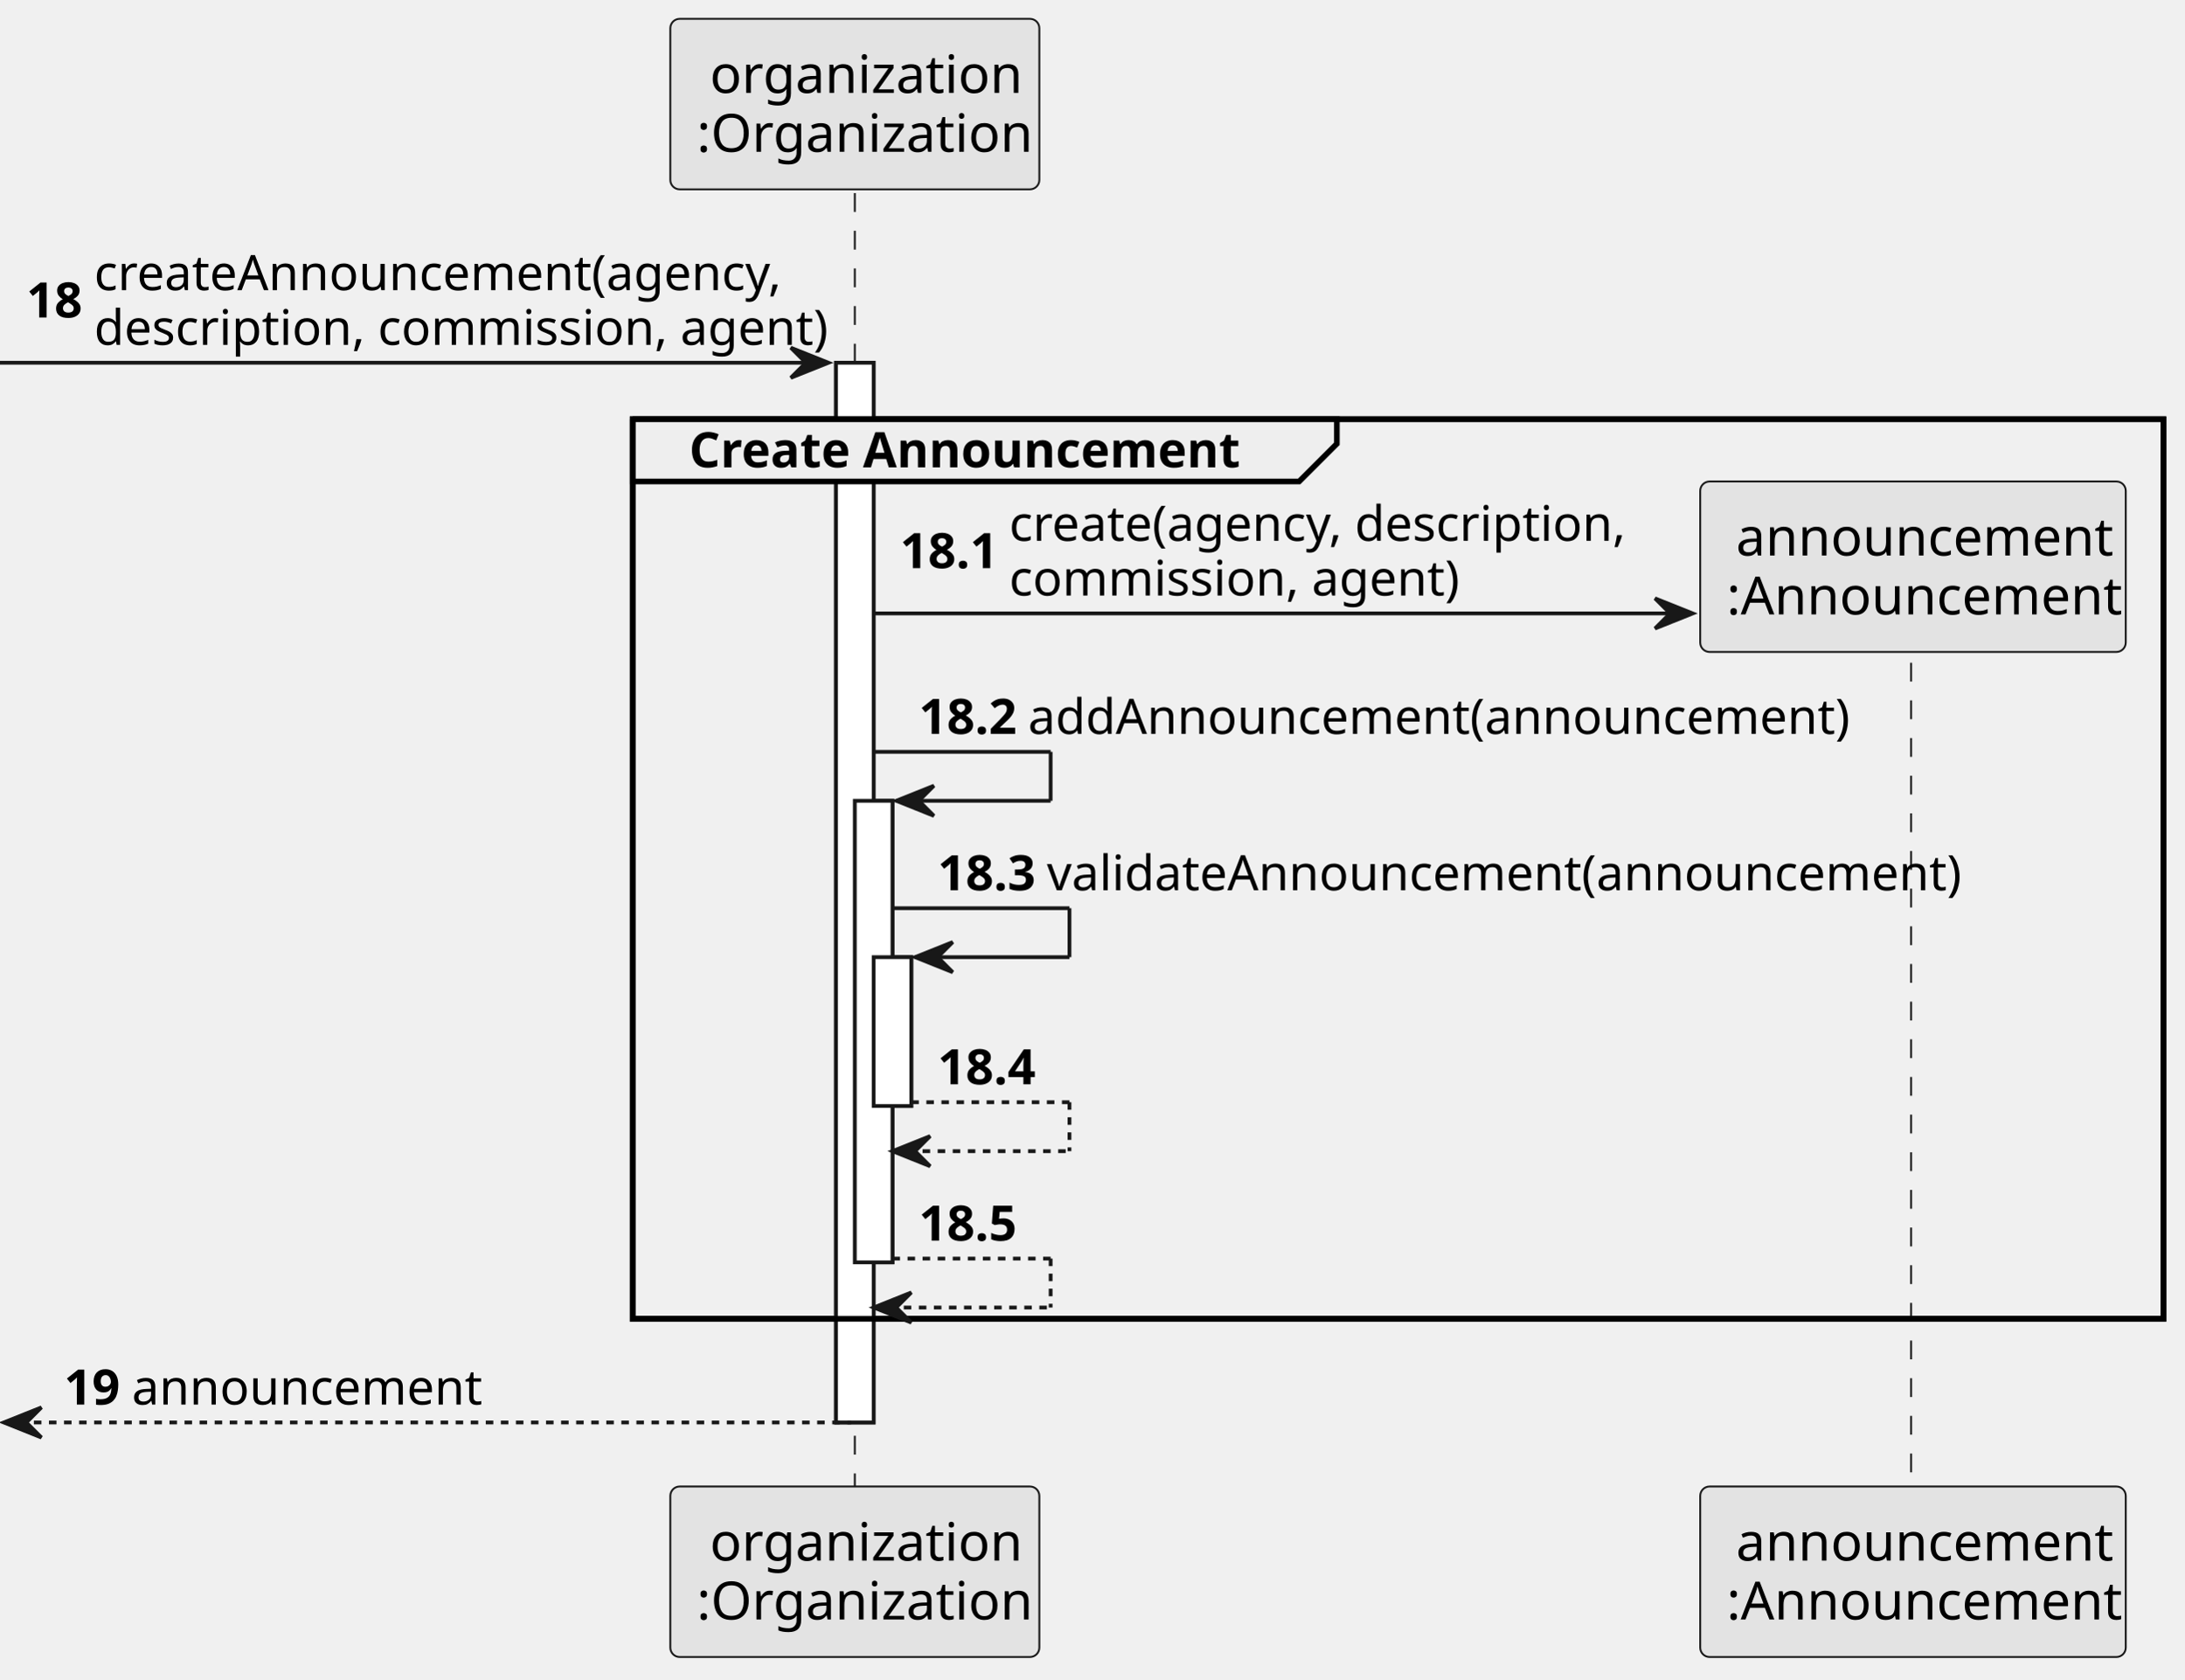
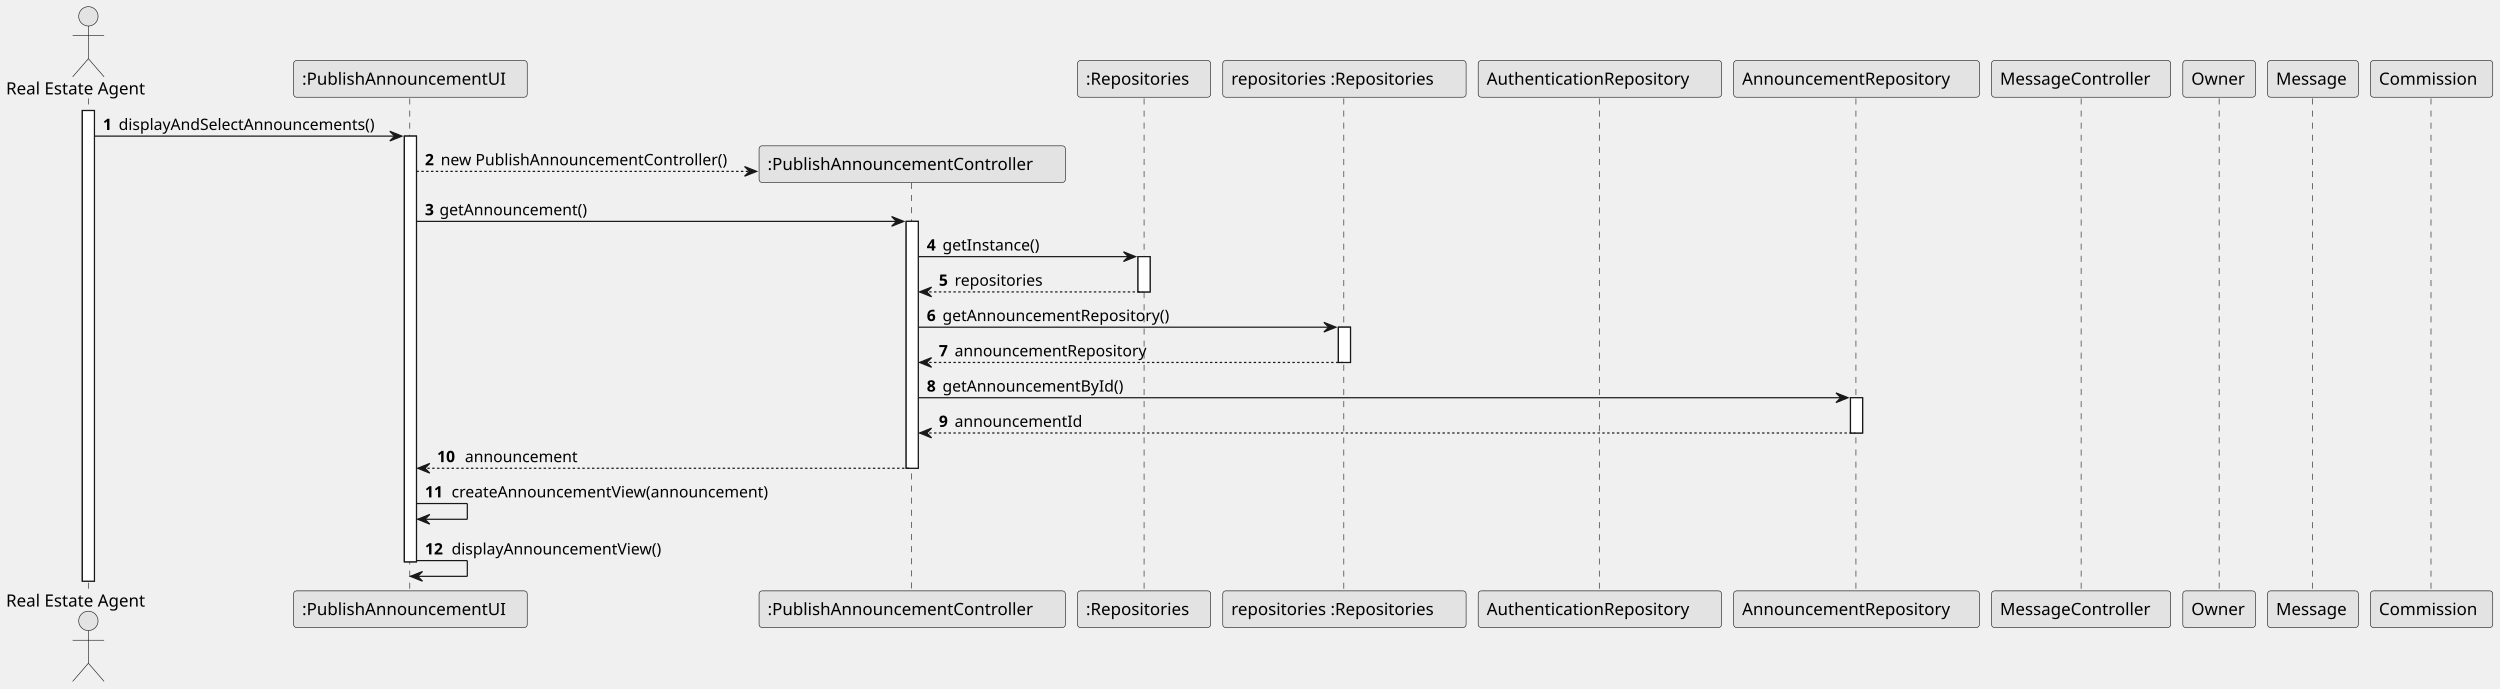
- <svg xmlns="http://www.w3.org/2000/svg" contentStyleType="text/css" height="446px" preserveAspectRatio="none" style="width:580px;height:446px;background:#FFFFFF;" version="1.1" viewBox="0 0 580 446" width="580px" zoomAndPan="magnify">
+ <svg xmlns="http://www.w3.org/2000/svg" contentStyleType="text/css" height="569px" preserveAspectRatio="none" style="width:2065px;height:569px;background:#FFFFFF;" version="1.1" viewBox="0 0 2065 569" width="2065px" zoomAndPan="magnify">
  <defs />
  <g>
-     <rect fill="#FFFFFF" height="281.422" style="stroke:#181818;stroke-width:1.0;" width="10" x="222" y="96.328" />
-     <rect fill="#FFFFFF" height="122.57" style="stroke:#181818;stroke-width:1.0;" width="10" x="227" y="212.656" />
-     <rect fill="#FFFFFF" height="39.523" style="stroke:#181818;stroke-width:1.0;" width="10" x="232" y="254.18" />
-     <rect fill="none" height="238.898" style="stroke:#000000;stroke-width:1.5;" width="406.5" x="168" y="111.328" />
-     <line style="stroke:#181818;stroke-width:0.5;stroke-dasharray:5.0,5.0;" x1="227" x2="227" y1="51.281" y2="395.75" />
-     <line style="stroke:#181818;stroke-width:0.5;stroke-dasharray:5.0,5.0;" x1="507.5" x2="507.5" y1="165.992" y2="395.75" />
-     <rect fill="#E3E3E3" height="45.281" rx="2.5" ry="2.5" style="stroke:#181818;stroke-width:0.5;" width="98" x="178" y="5" />
-     <text fill="#000000" font-family="sans-serif" font-size="14" lengthAdjust="spacing" textLength="77" x="188.5" y="24.674">organization</text>
-     <text fill="#000000" font-family="sans-serif" font-size="14" lengthAdjust="spacing" textLength="84" x="185" y="40.315">:Organization</text>
-     <rect fill="#E3E3E3" height="45.281" rx="2.5" ry="2.5" style="stroke:#181818;stroke-width:0.5;" width="98" x="178" y="394.75" />
-     <text fill="#000000" font-family="sans-serif" font-size="14" lengthAdjust="spacing" textLength="77" x="188.5" y="414.424">organization</text>
-     <text fill="#000000" font-family="sans-serif" font-size="14" lengthAdjust="spacing" textLength="84" x="185" y="430.065">:Organization</text>
-     <rect fill="#E3E3E3" height="45.281" rx="2.5" ry="2.5" style="stroke:#181818;stroke-width:0.5;" width="113" x="451.5" y="394.75" />
-     <text fill="#000000" font-family="sans-serif" font-size="14" lengthAdjust="spacing" textLength="94" x="461" y="414.424">announcement</text>
-     <text fill="#000000" font-family="sans-serif" font-size="14" lengthAdjust="spacing" textLength="99" x="458.5" y="430.065">:Announcement</text>
-     <rect fill="#FFFFFF" height="281.422" style="stroke:#181818;stroke-width:1.0;" width="10" x="222" y="96.328" />
-     <rect fill="#FFFFFF" height="122.57" style="stroke:#181818;stroke-width:1.0;" width="10" x="227" y="212.656" />
-     <rect fill="#FFFFFF" height="39.523" style="stroke:#181818;stroke-width:1.0;" width="10" x="232" y="254.18" />
-     <polygon fill="#181818" points="210,92.328,220,96.328,210,100.328,214,96.328" style="stroke:#181818;stroke-width:1.0;" />
-     <line style="stroke:#181818;stroke-width:1.0;" x1="0" x2="216" y1="96.328" y2="96.328" />
-     <text fill="#000000" font-family="sans-serif" font-size="13" font-weight="bold" lengthAdjust="spacing" textLength="14" x="7" y="84.311">18</text>
-     <text fill="#000000" font-family="sans-serif" font-size="13" lengthAdjust="spacing" textLength="178" x="25" y="77.05">createAnnouncement(agency,</text>
-     <text fill="#000000" font-family="sans-serif" font-size="13" lengthAdjust="spacing" textLength="185" x="25" y="91.573">description, commission, agent)</text>
-     <path d="M168,111.328 L355,111.328 L355,117.852 L345,127.852 L168,127.852 L168,111.328 " fill="#EEEEEE" style="stroke:#000000;stroke-width:1.5;" />
-     <rect fill="none" height="238.898" style="stroke:#000000;stroke-width:1.5;" width="406.5" x="168" y="111.328" />
-     <text fill="#000000" font-family="sans-serif" font-size="13" font-weight="bold" lengthAdjust="spacing" textLength="142" x="183" y="124.097">Create Announcement</text>
-     <polygon fill="#181818" points="439.5,158.898,449.5,162.898,439.5,166.898,443.5,162.898" style="stroke:#181818;stroke-width:1.0;" />
-     <line style="stroke:#181818;stroke-width:1.0;" x1="232" x2="445.5" y1="162.898" y2="162.898" />
-     <text fill="#000000" font-family="sans-serif" font-size="13" font-weight="bold" lengthAdjust="spacing" textLength="25" x="239" y="150.882">18.1</text>
-     <text fill="#000000" font-family="sans-serif" font-size="13" lengthAdjust="spacing" textLength="162" x="268" y="143.62">create(agency, description,</text>
-     <text fill="#000000" font-family="sans-serif" font-size="13" lengthAdjust="spacing" textLength="114" x="268" y="158.144">commission, agent)</text>
-     <rect fill="#E3E3E3" height="45.281" rx="2.5" ry="2.5" style="stroke:#181818;stroke-width:0.5;" width="113" x="451.5" y="127.852" />
-     <text fill="#000000" font-family="sans-serif" font-size="14" lengthAdjust="spacing" textLength="94" x="461" y="147.525">announcement</text>
-     <text fill="#000000" font-family="sans-serif" font-size="14" lengthAdjust="spacing" textLength="99" x="458.5" y="163.166">:Announcement</text>
-     <line style="stroke:#181818;stroke-width:1.0;" x1="232" x2="279" y1="199.656" y2="199.656" />
-     <line style="stroke:#181818;stroke-width:1.0;" x1="279" x2="279" y1="199.656" y2="212.656" />
-     <line style="stroke:#181818;stroke-width:1.0;" x1="238" x2="279" y1="212.656" y2="212.656" />
-     <polygon fill="#181818" points="248,208.656,238,212.656,248,216.656,244,212.656" style="stroke:#181818;stroke-width:1.0;" />
-     <text fill="#000000" font-family="sans-serif" font-size="13" font-weight="bold" lengthAdjust="spacing" textLength="25" x="244" y="194.901">18.2</text>
-     <text fill="#000000" font-family="sans-serif" font-size="13" lengthAdjust="spacing" textLength="201" x="273" y="194.901">addAnnouncement(announcement)</text>
-     <line style="stroke:#181818;stroke-width:1.0;" x1="237" x2="284" y1="241.18" y2="241.18" />
-     <line style="stroke:#181818;stroke-width:1.0;" x1="284" x2="284" y1="241.18" y2="254.18" />
-     <line style="stroke:#181818;stroke-width:1.0;" x1="243" x2="284" y1="254.18" y2="254.18" />
-     <polygon fill="#181818" points="253,250.18,243,254.18,253,258.18,249,254.18" style="stroke:#181818;stroke-width:1.0;" />
-     <text fill="#000000" font-family="sans-serif" font-size="13" font-weight="bold" lengthAdjust="spacing" textLength="25" x="249" y="236.425">18.3</text>
-     <text fill="#000000" font-family="sans-serif" font-size="13" lengthAdjust="spacing" textLength="223" x="278" y="236.425">validateAnnouncement(announcement)</text>
-     <line style="stroke:#181818;stroke-width:1.0;stroke-dasharray:2.0,2.0;" x1="242" x2="284" y1="292.703" y2="292.703" />
-     <line style="stroke:#181818;stroke-width:1.0;stroke-dasharray:2.0,2.0;" x1="284" x2="284" y1="292.703" y2="305.703" />
-     <line style="stroke:#181818;stroke-width:1.0;stroke-dasharray:2.0,2.0;" x1="237" x2="284" y1="305.703" y2="305.703" />
-     <polygon fill="#181818" points="247,301.703,237,305.703,247,309.703,243,305.703" style="stroke:#181818;stroke-width:1.0;" />
-     <text fill="#000000" font-family="sans-serif" font-size="13" font-weight="bold" lengthAdjust="spacing" textLength="25" x="249" y="287.948">18.4</text>
-     <text fill="#000000" font-family="sans-serif" font-size="13" lengthAdjust="spacing" textLength="4" x="278" y="287.948"> </text>
-     <line style="stroke:#181818;stroke-width:1.0;stroke-dasharray:2.0,2.0;" x1="237" x2="279" y1="334.227" y2="334.227" />
-     <line style="stroke:#181818;stroke-width:1.0;stroke-dasharray:2.0,2.0;" x1="279" x2="279" y1="334.227" y2="347.227" />
-     <line style="stroke:#181818;stroke-width:1.0;stroke-dasharray:2.0,2.0;" x1="232" x2="279" y1="347.227" y2="347.227" />
-     <polygon fill="#181818" points="242,343.227,232,347.227,242,351.227,238,347.227" style="stroke:#181818;stroke-width:1.0;" />
-     <text fill="#000000" font-family="sans-serif" font-size="13" font-weight="bold" lengthAdjust="spacing" textLength="25" x="244" y="329.472">18.5</text>
-     <text fill="#000000" font-family="sans-serif" font-size="13" lengthAdjust="spacing" textLength="4" x="273" y="329.472"> </text>
-     <polygon fill="#181818" points="11,373.75,1,377.75,11,381.75,7,377.75" style="stroke:#181818;stroke-width:1.0;" />
-     <line style="stroke:#181818;stroke-width:1.0;stroke-dasharray:2.0,2.0;" x1="5" x2="226" y1="377.75" y2="377.75" />
-     <text fill="#000000" font-family="sans-serif" font-size="13" font-weight="bold" lengthAdjust="spacing" textLength="14" x="17" y="372.995">19</text>
-     <text fill="#000000" font-family="sans-serif" font-size="13" lengthAdjust="spacing" textLength="85" x="35" y="372.995">announcement</text>
+     <rect fill="#FFFFFF" height="388.758" style="stroke:#181818;stroke-width:1.0;" width="10" x="68" y="91.297" />
+     <rect fill="#FFFFFF" height="351.625" style="stroke:#181818;stroke-width:1.0;" width="10" x="334" y="112.43" />
+     <rect fill="#FFFFFF" height="203.93" style="stroke:#181818;stroke-width:1.0;" width="10" x="748.5" y="182.859" />
+     <rect fill="#FFFFFF" height="29.133" style="stroke:#181818;stroke-width:1.0;" width="10" x="940" y="211.992" />
+     <rect fill="#FFFFFF" height="29.133" style="stroke:#181818;stroke-width:1.0;" width="10" x="1105.5" y="270.258" />
+     <rect fill="#FFFFFF" height="29.133" style="stroke:#181818;stroke-width:1.0;" width="10" x="1528.5" y="328.523" />
+     <line style="stroke:#181818;stroke-width:0.5;stroke-dasharray:5.0,5.0;" x1="73" x2="73" y1="81.297" y2="489.055" />
+     <line style="stroke:#181818;stroke-width:0.5;stroke-dasharray:5.0,5.0;" x1="338.5" x2="338.5" y1="81.297" y2="489.055" />
+     <line style="stroke:#181818;stroke-width:0.5;stroke-dasharray:5.0,5.0;" x1="753" x2="753" y1="151.078" y2="489.055" />
+     <line style="stroke:#181818;stroke-width:0.5;stroke-dasharray:5.0,5.0;" x1="945" x2="945" y1="81.297" y2="489.055" />
+     <line style="stroke:#181818;stroke-width:0.5;stroke-dasharray:5.0,5.0;" x1="1110" x2="1110" y1="81.297" y2="489.055" />
+     <line style="stroke:#181818;stroke-width:0.5;stroke-dasharray:5.0,5.0;" x1="1321" x2="1321" y1="81.297" y2="489.055" />
+     <line style="stroke:#181818;stroke-width:0.5;stroke-dasharray:5.0,5.0;" x1="1533" x2="1533" y1="81.297" y2="489.055" />
+     <line style="stroke:#181818;stroke-width:0.5;stroke-dasharray:5.0,5.0;" x1="1719" x2="1719" y1="81.297" y2="489.055" />
+     <line style="stroke:#181818;stroke-width:0.5;stroke-dasharray:5.0,5.0;" x1="1833" x2="1833" y1="81.297" y2="489.055" />
+     <line style="stroke:#181818;stroke-width:0.5;stroke-dasharray:5.0,5.0;" x1="1910" x2="1910" y1="81.297" y2="489.055" />
+     <line style="stroke:#181818;stroke-width:0.5;stroke-dasharray:5.0,5.0;" x1="2008" x2="2008" y1="81.297" y2="489.055" />
+     <text fill="#000000" font-family="sans-serif" font-size="14" lengthAdjust="spacing" textLength="130" x="5" y="77.995">Real Estate Agent</text>
+     <ellipse cx="73" cy="13.5" fill="#E3E3E3" rx="8" ry="8" style="stroke:#181818;stroke-width:0.5;" />
+     <path d="M73,21.5 L73,48.5 M60,29.5 L86,29.5 M73,48.5 L60,63.5 M73,48.5 L86,63.5 " fill="none" style="stroke:#181818;stroke-width:0.5;" />
+     <text fill="#000000" font-family="sans-serif" font-size="14" lengthAdjust="spacing" textLength="130" x="5" y="501.05">Real Estate Agent</text>
+     <ellipse cx="73" cy="512.852" fill="#E3E3E3" rx="8" ry="8" style="stroke:#181818;stroke-width:0.5;" />
+     <path d="M73,520.852 L73,547.852 M60,528.852 L86,528.852 M73,547.852 L60,562.852 M73,547.852 L86,562.852 " fill="none" style="stroke:#181818;stroke-width:0.5;" />
+     <rect fill="#E3E3E3" height="30.297" rx="2.5" ry="2.5" style="stroke:#181818;stroke-width:0.5;" width="193" x="242.5" y="50" />
+     <text fill="#000000" font-family="sans-serif" font-size="14" lengthAdjust="spacing" textLength="179" x="249.5" y="69.995">:PublishAnnouncementUI</text>
+     <rect fill="#E3E3E3" height="30.297" rx="2.5" ry="2.5" style="stroke:#181818;stroke-width:0.5;" width="193" x="242.5" y="488.055" />
+     <text fill="#000000" font-family="sans-serif" font-size="14" lengthAdjust="spacing" textLength="179" x="249.5" y="508.05">:PublishAnnouncementUI</text>
+     <rect fill="#E3E3E3" height="30.297" rx="2.5" ry="2.5" style="stroke:#181818;stroke-width:0.5;" width="253" x="627" y="488.055" />
+     <text fill="#000000" font-family="sans-serif" font-size="14" lengthAdjust="spacing" textLength="239" x="634" y="508.05">:PublishAnnouncementController</text>
+     <rect fill="#E3E3E3" height="30.297" rx="2.5" ry="2.5" style="stroke:#181818;stroke-width:0.5;" width="110" x="890" y="50" />
+     <text fill="#000000" font-family="sans-serif" font-size="14" lengthAdjust="spacing" textLength="96" x="897" y="69.995">:Repositories</text>
+     <rect fill="#E3E3E3" height="30.297" rx="2.5" ry="2.5" style="stroke:#181818;stroke-width:0.5;" width="110" x="890" y="488.055" />
+     <text fill="#000000" font-family="sans-serif" font-size="14" lengthAdjust="spacing" textLength="96" x="897" y="508.05">:Repositories</text>
+     <rect fill="#E3E3E3" height="30.297" rx="2.5" ry="2.5" style="stroke:#181818;stroke-width:0.5;" width="201" x="1010" y="50" />
+     <text fill="#000000" font-family="sans-serif" font-size="14" lengthAdjust="spacing" textLength="187" x="1017" y="69.995">repositories :Repositories</text>
+     <rect fill="#E3E3E3" height="30.297" rx="2.5" ry="2.5" style="stroke:#181818;stroke-width:0.5;" width="201" x="1010" y="488.055" />
+     <text fill="#000000" font-family="sans-serif" font-size="14" lengthAdjust="spacing" textLength="187" x="1017" y="508.05">repositories :Repositories</text>
+     <rect fill="#E3E3E3" height="30.297" rx="2.5" ry="2.5" style="stroke:#181818;stroke-width:0.5;" width="201" x="1221" y="50" />
+     <text fill="#000000" font-family="sans-serif" font-size="14" lengthAdjust="spacing" textLength="187" x="1228" y="69.995">AuthenticationRepository</text>
+     <rect fill="#E3E3E3" height="30.297" rx="2.5" ry="2.5" style="stroke:#181818;stroke-width:0.5;" width="201" x="1221" y="488.055" />
+     <text fill="#000000" font-family="sans-serif" font-size="14" lengthAdjust="spacing" textLength="187" x="1228" y="508.05">AuthenticationRepository</text>
+     <rect fill="#E3E3E3" height="30.297" rx="2.5" ry="2.5" style="stroke:#181818;stroke-width:0.5;" width="203" x="1432" y="50" />
+     <text fill="#000000" font-family="sans-serif" font-size="14" lengthAdjust="spacing" textLength="189" x="1439" y="69.995">AnnouncementRepository</text>
+     <rect fill="#E3E3E3" height="30.297" rx="2.5" ry="2.5" style="stroke:#181818;stroke-width:0.5;" width="203" x="1432" y="488.055" />
+     <text fill="#000000" font-family="sans-serif" font-size="14" lengthAdjust="spacing" textLength="189" x="1439" y="508.05">AnnouncementRepository</text>
+     <rect fill="#E3E3E3" height="30.297" rx="2.5" ry="2.5" style="stroke:#181818;stroke-width:0.5;" width="148" x="1645" y="50" />
+     <text fill="#000000" font-family="sans-serif" font-size="14" lengthAdjust="spacing" textLength="134" x="1652" y="69.995">MessageController</text>
+     <rect fill="#E3E3E3" height="30.297" rx="2.5" ry="2.5" style="stroke:#181818;stroke-width:0.5;" width="148" x="1645" y="488.055" />
+     <text fill="#000000" font-family="sans-serif" font-size="14" lengthAdjust="spacing" textLength="134" x="1652" y="508.05">MessageController</text>
+     <rect fill="#E3E3E3" height="30.297" rx="2.5" ry="2.5" style="stroke:#181818;stroke-width:0.5;" width="60" x="1803" y="50" />
+     <text fill="#000000" font-family="sans-serif" font-size="14" lengthAdjust="spacing" textLength="46" x="1810" y="69.995">Owner</text>
+     <rect fill="#E3E3E3" height="30.297" rx="2.5" ry="2.5" style="stroke:#181818;stroke-width:0.5;" width="60" x="1803" y="488.055" />
+     <text fill="#000000" font-family="sans-serif" font-size="14" lengthAdjust="spacing" textLength="46" x="1810" y="508.05">Owner</text>
+     <rect fill="#E3E3E3" height="30.297" rx="2.5" ry="2.5" style="stroke:#181818;stroke-width:0.5;" width="75" x="1873" y="50" />
+     <text fill="#000000" font-family="sans-serif" font-size="14" lengthAdjust="spacing" textLength="61" x="1880" y="69.995">Message</text>
+     <rect fill="#E3E3E3" height="30.297" rx="2.5" ry="2.5" style="stroke:#181818;stroke-width:0.5;" width="75" x="1873" y="488.055" />
+     <text fill="#000000" font-family="sans-serif" font-size="14" lengthAdjust="spacing" textLength="61" x="1880" y="508.05">Message</text>
+     <rect fill="#E3E3E3" height="30.297" rx="2.5" ry="2.5" style="stroke:#181818;stroke-width:0.5;" width="101" x="1958" y="50" />
+     <text fill="#000000" font-family="sans-serif" font-size="14" lengthAdjust="spacing" textLength="87" x="1965" y="69.995">Commission</text>
+     <rect fill="#E3E3E3" height="30.297" rx="2.5" ry="2.5" style="stroke:#181818;stroke-width:0.5;" width="101" x="1958" y="488.055" />
+     <text fill="#000000" font-family="sans-serif" font-size="14" lengthAdjust="spacing" textLength="87" x="1965" y="508.05">Commission</text>
+     <rect fill="#FFFFFF" height="388.758" style="stroke:#181818;stroke-width:1.0;" width="10" x="68" y="91.297" />
+     <rect fill="#FFFFFF" height="351.625" style="stroke:#181818;stroke-width:1.0;" width="10" x="334" y="112.43" />
+     <rect fill="#FFFFFF" height="203.93" style="stroke:#181818;stroke-width:1.0;" width="10" x="748.5" y="182.859" />
+     <rect fill="#FFFFFF" height="29.133" style="stroke:#181818;stroke-width:1.0;" width="10" x="940" y="211.992" />
+     <rect fill="#FFFFFF" height="29.133" style="stroke:#181818;stroke-width:1.0;" width="10" x="1105.5" y="270.258" />
+     <rect fill="#FFFFFF" height="29.133" style="stroke:#181818;stroke-width:1.0;" width="10" x="1528.5" y="328.523" />
+     <polygon fill="#181818" points="322,108.43,332,112.43,322,116.43,326,112.43" style="stroke:#181818;stroke-width:1.0;" />
+     <line style="stroke:#181818;stroke-width:1.0;" x1="78" x2="328" y1="112.43" y2="112.43" />
+     <text fill="#000000" font-family="sans-serif" font-size="13" font-weight="bold" lengthAdjust="spacing" textLength="9" x="85" y="107.364">1</text>
+     <text fill="#000000" font-family="sans-serif" font-size="13" lengthAdjust="spacing" textLength="224" x="98" y="107.364">displayAndSelectAnnouncements()</text>
+     <polygon fill="#181818" points="615,137.562,625,141.562,615,145.562,619,141.562" style="stroke:#181818;stroke-width:1.0;" />
+     <line style="stroke:#181818;stroke-width:1.0;stroke-dasharray:2.0,2.0;" x1="344" x2="621" y1="141.562" y2="141.562" />
+     <text fill="#000000" font-family="sans-serif" font-size="13" font-weight="bold" lengthAdjust="spacing" textLength="9" x="351" y="136.497">2</text>
+     <text fill="#000000" font-family="sans-serif" font-size="13" lengthAdjust="spacing" textLength="246" x="364" y="136.497">new PublishAnnouncementController()</text>
+     <rect fill="#E3E3E3" height="30.297" rx="2.5" ry="2.5" style="stroke:#181818;stroke-width:0.5;" width="253" x="627" y="120.43" />
+     <text fill="#000000" font-family="sans-serif" font-size="14" lengthAdjust="spacing" textLength="239" x="634" y="140.425">:PublishAnnouncementController</text>
+     <polygon fill="#181818" points="736.5,178.859,746.5,182.859,736.5,186.859,740.5,182.859" style="stroke:#181818;stroke-width:1.0;" />
+     <line style="stroke:#181818;stroke-width:1.0;" x1="344" x2="742.5" y1="182.859" y2="182.859" />
+     <text fill="#000000" font-family="sans-serif" font-size="13" font-weight="bold" lengthAdjust="spacing" textLength="8" x="351" y="177.793">3</text>
+     <text fill="#000000" font-family="sans-serif" font-size="13" lengthAdjust="spacing" textLength="129" x="363" y="177.793">getAnnouncement()</text>
+     <polygon fill="#181818" points="928,207.992,938,211.992,928,215.992,932,211.992" style="stroke:#181818;stroke-width:1.0;" />
+     <line style="stroke:#181818;stroke-width:1.0;" x1="758.5" x2="934" y1="211.992" y2="211.992" />
+     <text fill="#000000" font-family="sans-serif" font-size="13" font-weight="bold" lengthAdjust="spacing" textLength="9" x="765.5" y="206.926">4</text>
+     <text fill="#000000" font-family="sans-serif" font-size="13" lengthAdjust="spacing" textLength="85" x="778.5" y="206.926">getInstance()</text>
+     <polygon fill="#181818" points="769.5,237.125,759.5,241.125,769.5,245.125,765.5,241.125" style="stroke:#181818;stroke-width:1.0;" />
+     <line style="stroke:#181818;stroke-width:1.0;stroke-dasharray:2.0,2.0;" x1="763.5" x2="944" y1="241.125" y2="241.125" />
+     <text fill="#000000" font-family="sans-serif" font-size="13" font-weight="bold" lengthAdjust="spacing" textLength="9" x="775.5" y="236.059">5</text>
+     <text fill="#000000" font-family="sans-serif" font-size="13" lengthAdjust="spacing" textLength="75" x="788.5" y="236.059">repositories</text>
+     <polygon fill="#181818" points="1093.5,266.258,1103.5,270.258,1093.5,274.258,1097.5,270.258" style="stroke:#181818;stroke-width:1.0;" />
+     <line style="stroke:#181818;stroke-width:1.0;" x1="758.5" x2="1099.5" y1="270.258" y2="270.258" />
+     <text fill="#000000" font-family="sans-serif" font-size="13" font-weight="bold" lengthAdjust="spacing" textLength="9" x="765.5" y="265.192">6</text>
+     <text fill="#000000" font-family="sans-serif" font-size="13" lengthAdjust="spacing" textLength="198" x="778.5" y="265.192">getAnnouncementRepository()</text>
+     <polygon fill="#181818" points="769.5,295.391,759.5,299.391,769.5,303.391,765.5,299.391" style="stroke:#181818;stroke-width:1.0;" />
+     <line style="stroke:#181818;stroke-width:1.0;stroke-dasharray:2.0,2.0;" x1="763.5" x2="1109.5" y1="299.391" y2="299.391" />
+     <text fill="#000000" font-family="sans-serif" font-size="13" font-weight="bold" lengthAdjust="spacing" textLength="9" x="775.5" y="294.325">7</text>
+     <text fill="#000000" font-family="sans-serif" font-size="13" lengthAdjust="spacing" textLength="166" x="788.5" y="294.325">announcementRepository</text>
+     <polygon fill="#181818" points="1516.5,324.523,1526.5,328.523,1516.5,332.523,1520.5,328.523" style="stroke:#181818;stroke-width:1.0;" />
+     <line style="stroke:#181818;stroke-width:1.0;" x1="758.5" x2="1522.5" y1="328.523" y2="328.523" />
+     <text fill="#000000" font-family="sans-serif" font-size="13" font-weight="bold" lengthAdjust="spacing" textLength="9" x="765.5" y="323.457">8</text>
+     <text fill="#000000" font-family="sans-serif" font-size="13" lengthAdjust="spacing" textLength="156" x="778.5" y="323.457">getAnnouncementById()</text>
+     <polygon fill="#181818" points="769.5,353.656,759.5,357.656,769.5,361.656,765.5,357.656" style="stroke:#181818;stroke-width:1.0;" />
+     <line style="stroke:#181818;stroke-width:1.0;stroke-dasharray:2.0,2.0;" x1="763.5" x2="1532.5" y1="357.656" y2="357.656" />
+     <text fill="#000000" font-family="sans-serif" font-size="13" font-weight="bold" lengthAdjust="spacing" textLength="9" x="775.5" y="352.59">9</text>
+     <text fill="#000000" font-family="sans-serif" font-size="13" lengthAdjust="spacing" textLength="108" x="788.5" y="352.59">announcementId</text>
+     <polygon fill="#181818" points="355,382.789,345,386.789,355,390.789,351,386.789" style="stroke:#181818;stroke-width:1.0;" />
+     <line style="stroke:#181818;stroke-width:1.0;stroke-dasharray:2.0,2.0;" x1="349" x2="752.5" y1="386.789" y2="386.789" />
+     <text fill="#000000" font-family="sans-serif" font-size="13" font-weight="bold" lengthAdjust="spacing" textLength="19" x="361" y="381.723">10</text>
+     <text fill="#000000" font-family="sans-serif" font-size="13" lengthAdjust="spacing" textLength="97" x="384" y="381.723">announcement</text>
+     <line style="stroke:#181818;stroke-width:1.0;" x1="344" x2="386" y1="415.922" y2="415.922" />
+     <line style="stroke:#181818;stroke-width:1.0;" x1="386" x2="386" y1="415.922" y2="428.922" />
+     <line style="stroke:#181818;stroke-width:1.0;" x1="345" x2="386" y1="428.922" y2="428.922" />
+     <polygon fill="#181818" points="355,424.922,345,428.922,355,432.922,351,428.922" style="stroke:#181818;stroke-width:1.0;" />
+     <text fill="#000000" font-family="sans-serif" font-size="13" font-weight="bold" lengthAdjust="spacing" textLength="18" x="351" y="410.856">11</text>
+     <text fill="#000000" font-family="sans-serif" font-size="13" lengthAdjust="spacing" textLength="277" x="373" y="410.856">createAnnouncementView(announcement)</text>
+     <line style="stroke:#181818;stroke-width:1.0;" x1="344" x2="386" y1="463.055" y2="463.055" />
+     <line style="stroke:#181818;stroke-width:1.0;" x1="386" x2="386" y1="463.055" y2="476.055" />
+     <line style="stroke:#181818;stroke-width:1.0;" x1="339" x2="386" y1="476.055" y2="476.055" />
+     <polygon fill="#181818" points="349,472.055,339,476.055,349,480.055,345,476.055" style="stroke:#181818;stroke-width:1.0;" />
+     <text fill="#000000" font-family="sans-serif" font-size="13" font-weight="bold" lengthAdjust="spacing" textLength="18" x="351" y="457.989">12</text>
+     <text fill="#000000" font-family="sans-serif" font-size="13" lengthAdjust="spacing" textLength="184" x="373" y="457.989">displayAnnouncementView()</text>
  </g>
</svg>
